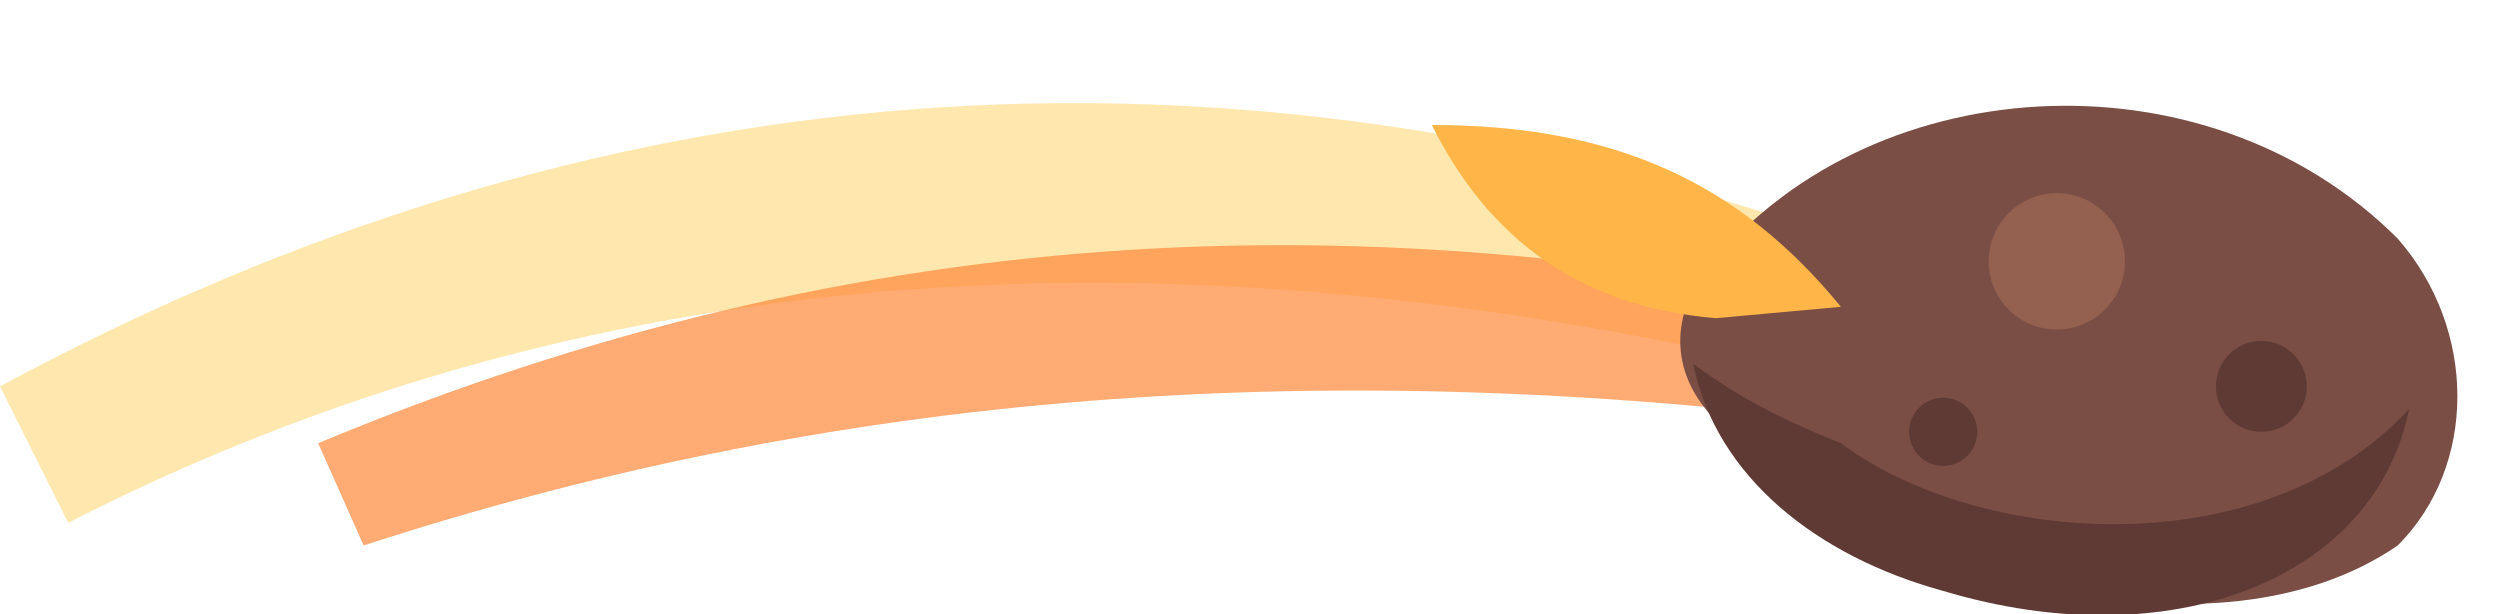
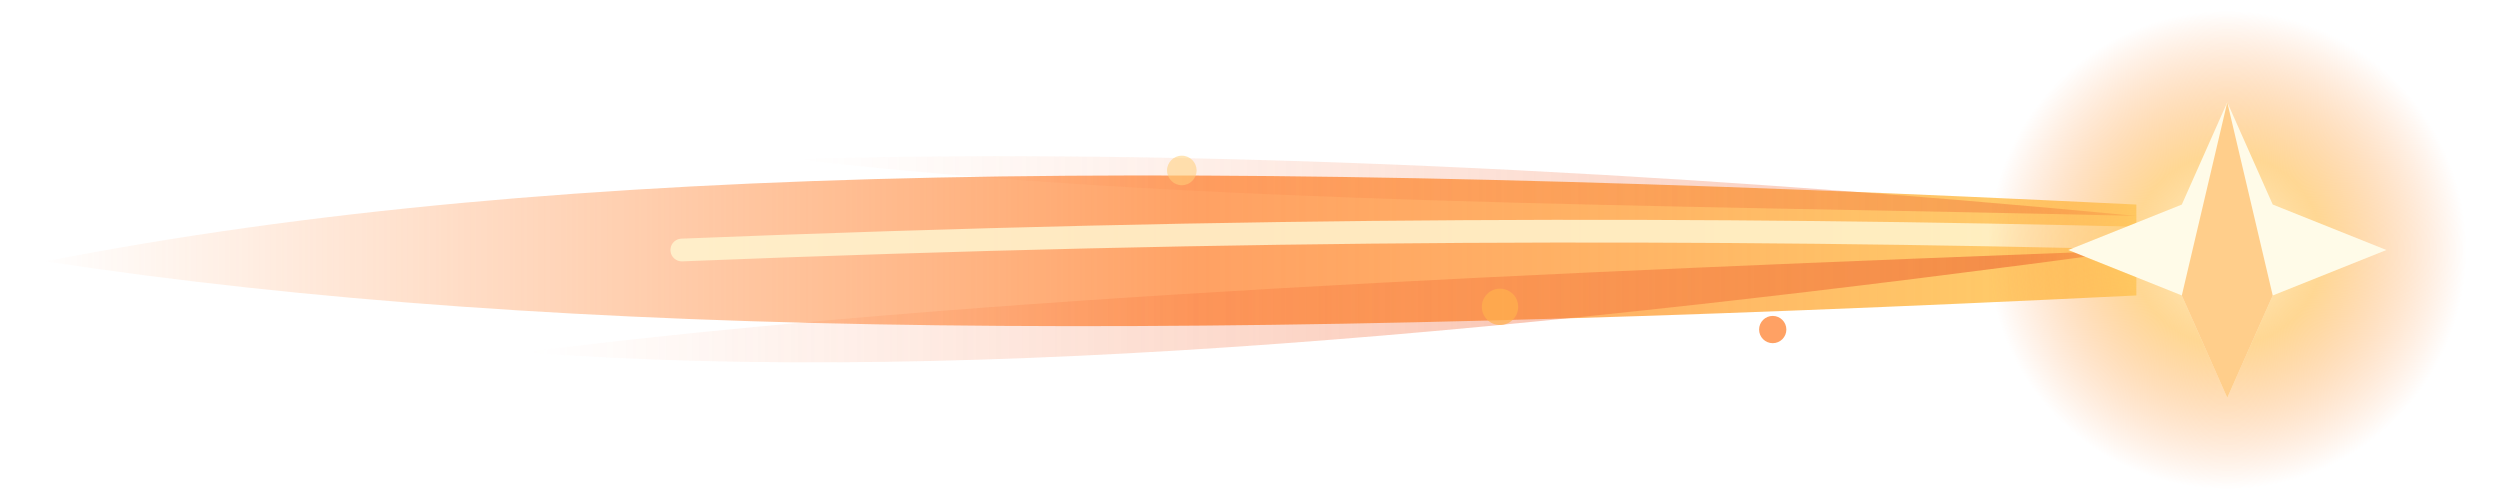
- <svg xmlns="http://www.w3.org/2000/svg" width="220" height="54" viewBox="0 0 220 54">
-   <path d="M0 34C52 6 107 1 165 22L160 33C102 19 51 23 6 46Z" fill="#ffd36b" opacity="0.55" />
-   <path d="M28 39C76 19 122 17 172 29L169 38C119 31 75 34 32 48Z" fill="#ff8a3d" opacity="0.72" />
-   <path d="M150 24C164 6 194 4 211 21C218 29 218 41 211 48C195 59 166 51 151 37C147 33 147 28 150 24Z" fill="#7a4e45" />
-   <path d="M162 39C174 48 199 50 212 36C209 51 191 58 171 52C160 49 151 42 149 32C153 35 157 37 162 39Z" fill="#5f3a34" />
-   <circle cx="181" cy="23" r="6" fill="#94604f" />
-   <circle cx="199" cy="34" r="4" fill="#5f3a34" />
-   <circle cx="171" cy="38" r="3" fill="#5f3a34" />
-   <path d="M151 28C139 27 131 21 126 11C142 11 153 16 162 27Z" fill="#ffb547" />
+ <svg xmlns="http://www.w3.org/2000/svg" width="220" height="44" viewBox="0 0 220 44">
+   <defs>
+     <linearGradient id="dinoStarTail" x1="0" y1="0" x2="1" y2="0">
+       <stop offset="0%" stop-color="#ff8a3d" stop-opacity="0" />
+       <stop offset="55%" stop-color="#ff8a3d" stop-opacity="0.8" />
+       <stop offset="100%" stop-color="#ffd36b" stop-opacity="1" />
+     </linearGradient>
+     <linearGradient id="dinoStarEmber" x1="0" y1="0" x2="1" y2="0">
+       <stop offset="0%" stop-color="#ff7a3d" stop-opacity="0" />
+       <stop offset="100%" stop-color="#e8562a" stop-opacity="0.95" />
+     </linearGradient>
+     <radialGradient id="dinoStarGlow" cx="0.5" cy="0.5" r="0.5">
+       <stop offset="0%" stop-color="#fffbe8" stop-opacity="1" />
+       <stop offset="40%" stop-color="#ffc25a" stop-opacity="0.65" />
+       <stop offset="100%" stop-color="#ff8a3d" stop-opacity="0" />
+     </radialGradient>
+   </defs>
+   <path d="M4 23C50 14 106 14 188 18C188 22 188 24 188 26C106 30 50 30 4 23Z" fill="url(#dinoStarTail)" />
+   <path d="M60 22C110 20 150 20 190 21" fill="none" stroke="#fff4cf" stroke-width="2" stroke-linecap="round" opacity="0.85" />
+   <path d="M46 31C86 26 136 24 188 22C136 29 86 34 46 31Z" fill="url(#dinoStarEmber)" opacity="0.6" />
+   <path d="M70 14C104 13 146 15 188 19C146 18 104 18 70 14Z" fill="url(#dinoStarEmber)" opacity="0.4" />
+   <circle cx="132" cy="27" r="1.6" fill="#ffb04d" opacity="0.7" />
+   <circle cx="104" cy="15" r="1.3" fill="#ffcf7a" opacity="0.55" />
+   <circle cx="156" cy="29" r="1.2" fill="#ff8a3d" opacity="0.8" />
+   <circle cx="196" cy="22" r="21" fill="url(#dinoStarGlow)" />
+   <circle cx="196" cy="22" r="5.5" fill="#ffe08a" />
+   <path d="M196 9L200 18L210 22L200 26L196 35L192 26L182 22L192 18Z" fill="#fffbe8" />
+   <path d="M196 9L200 26L196 35L192 26Z" fill="#ffb04d" opacity="0.6" />
</svg>
